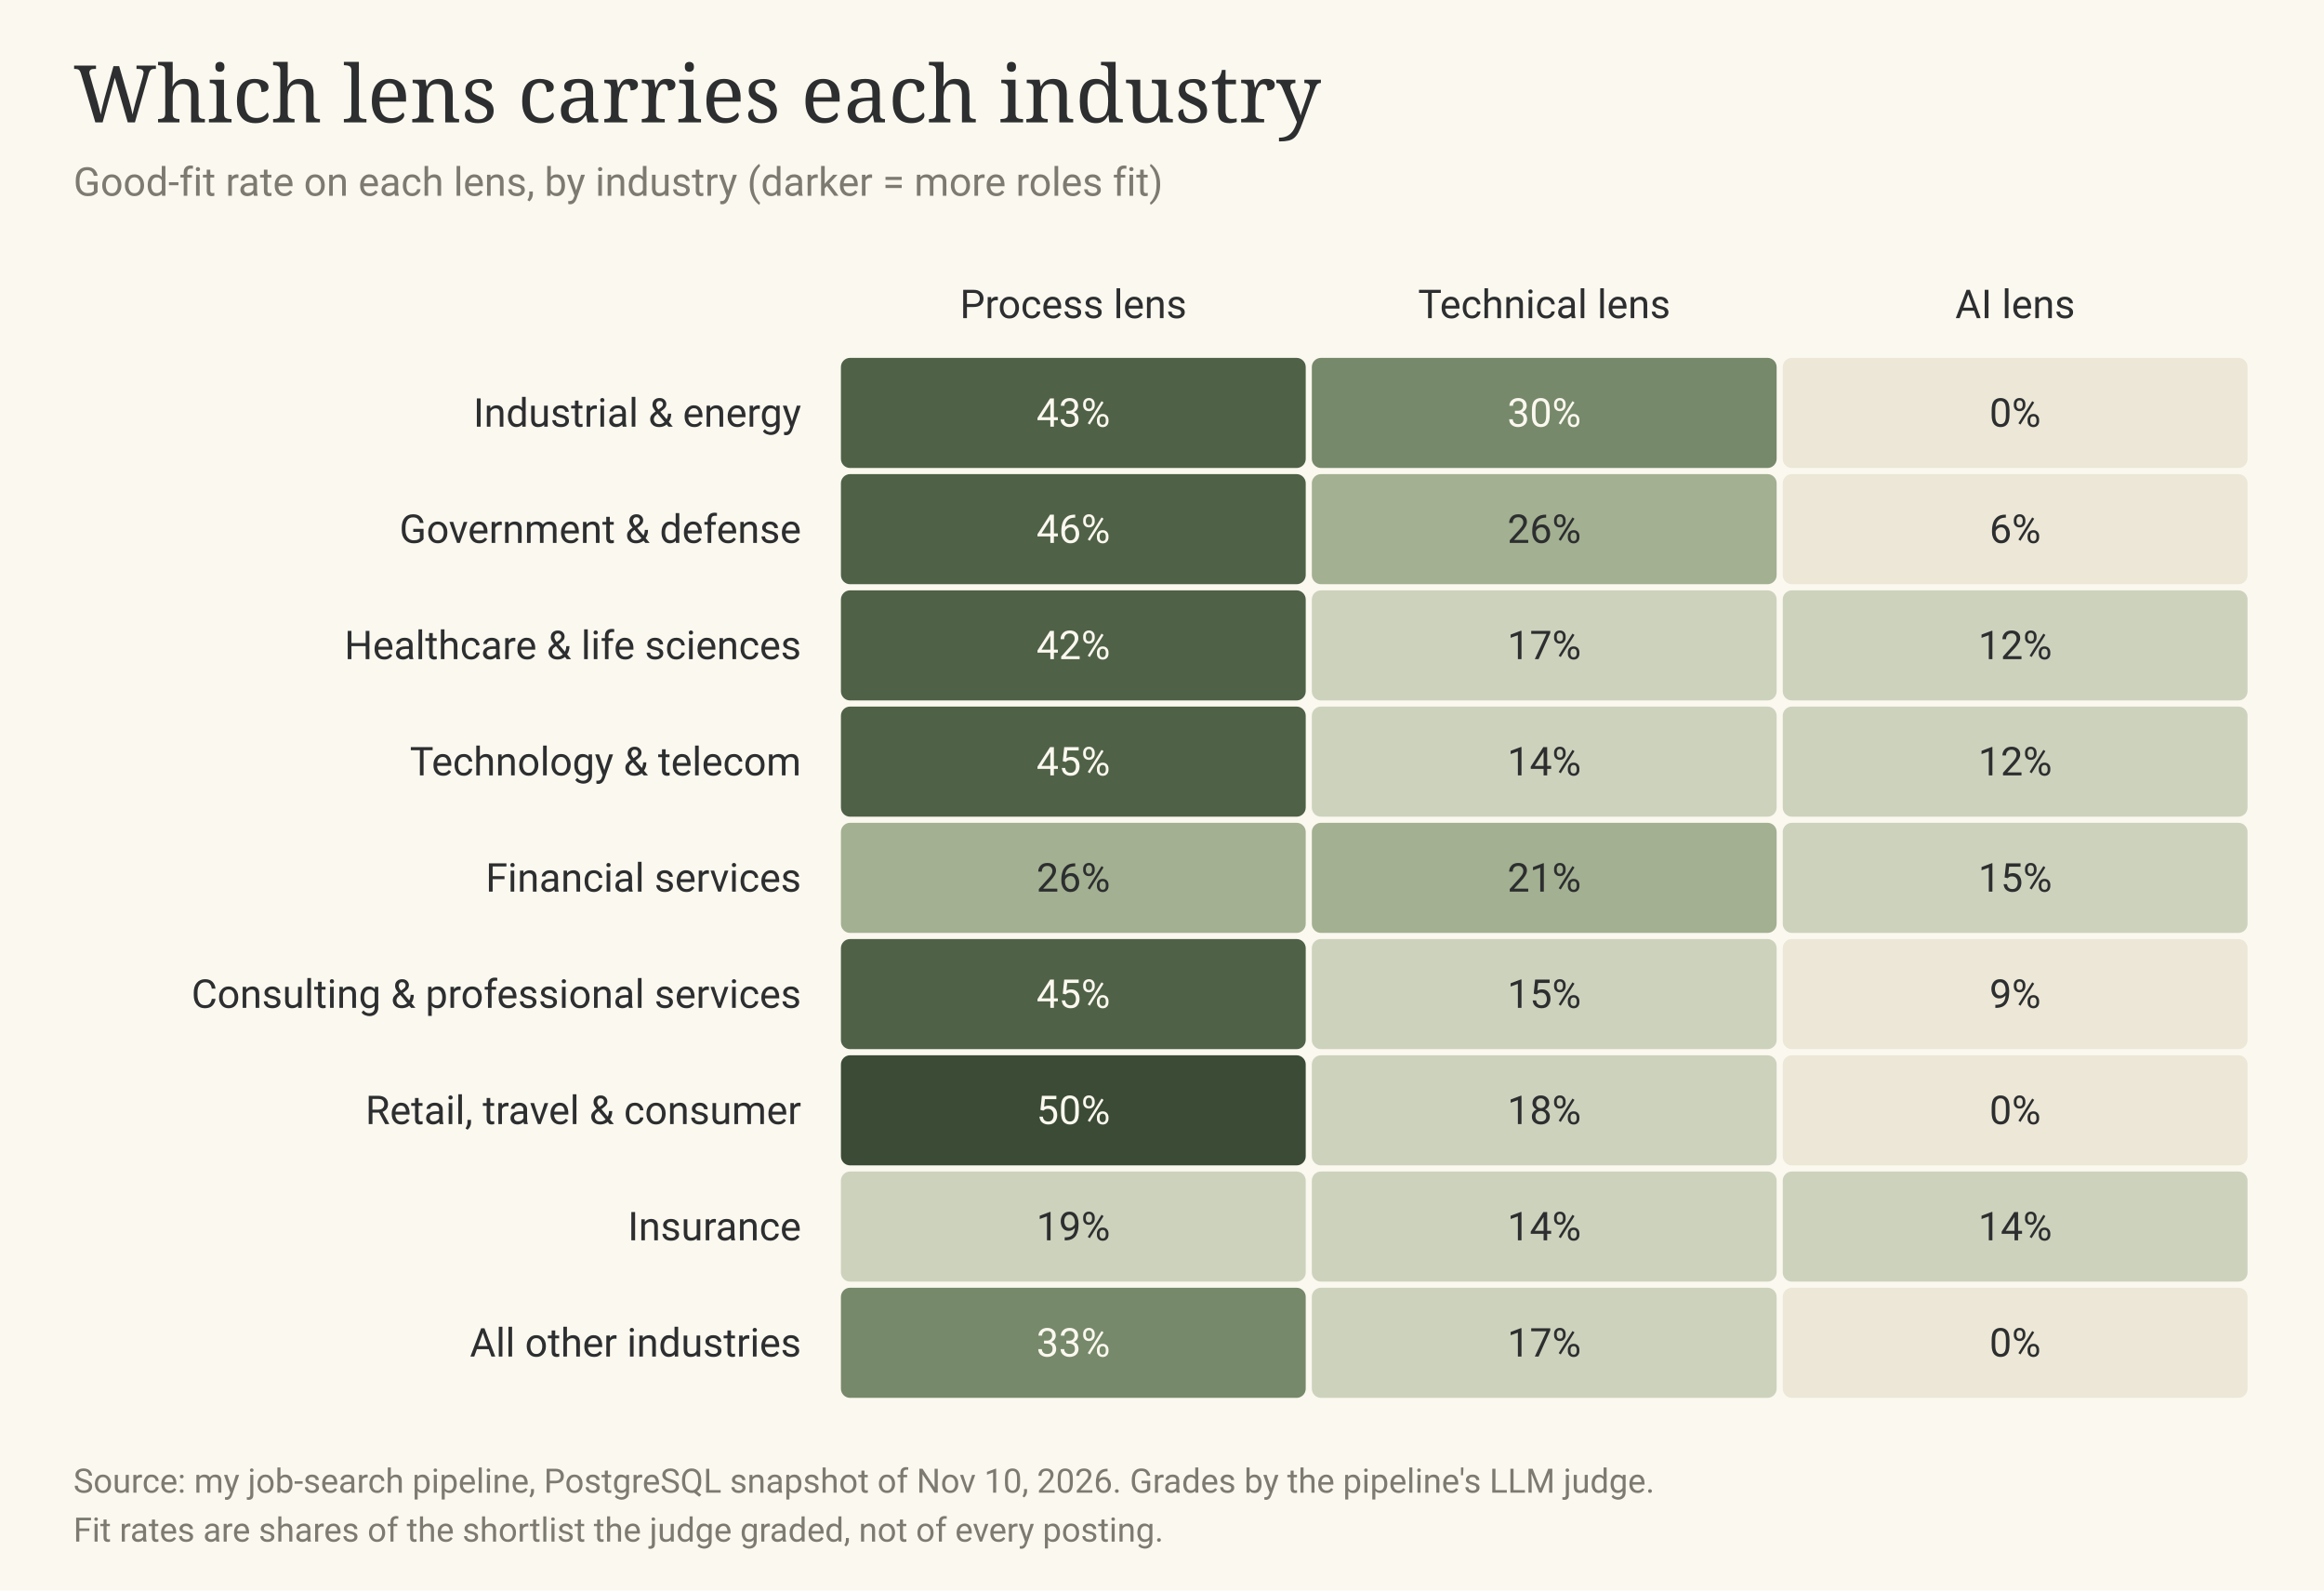
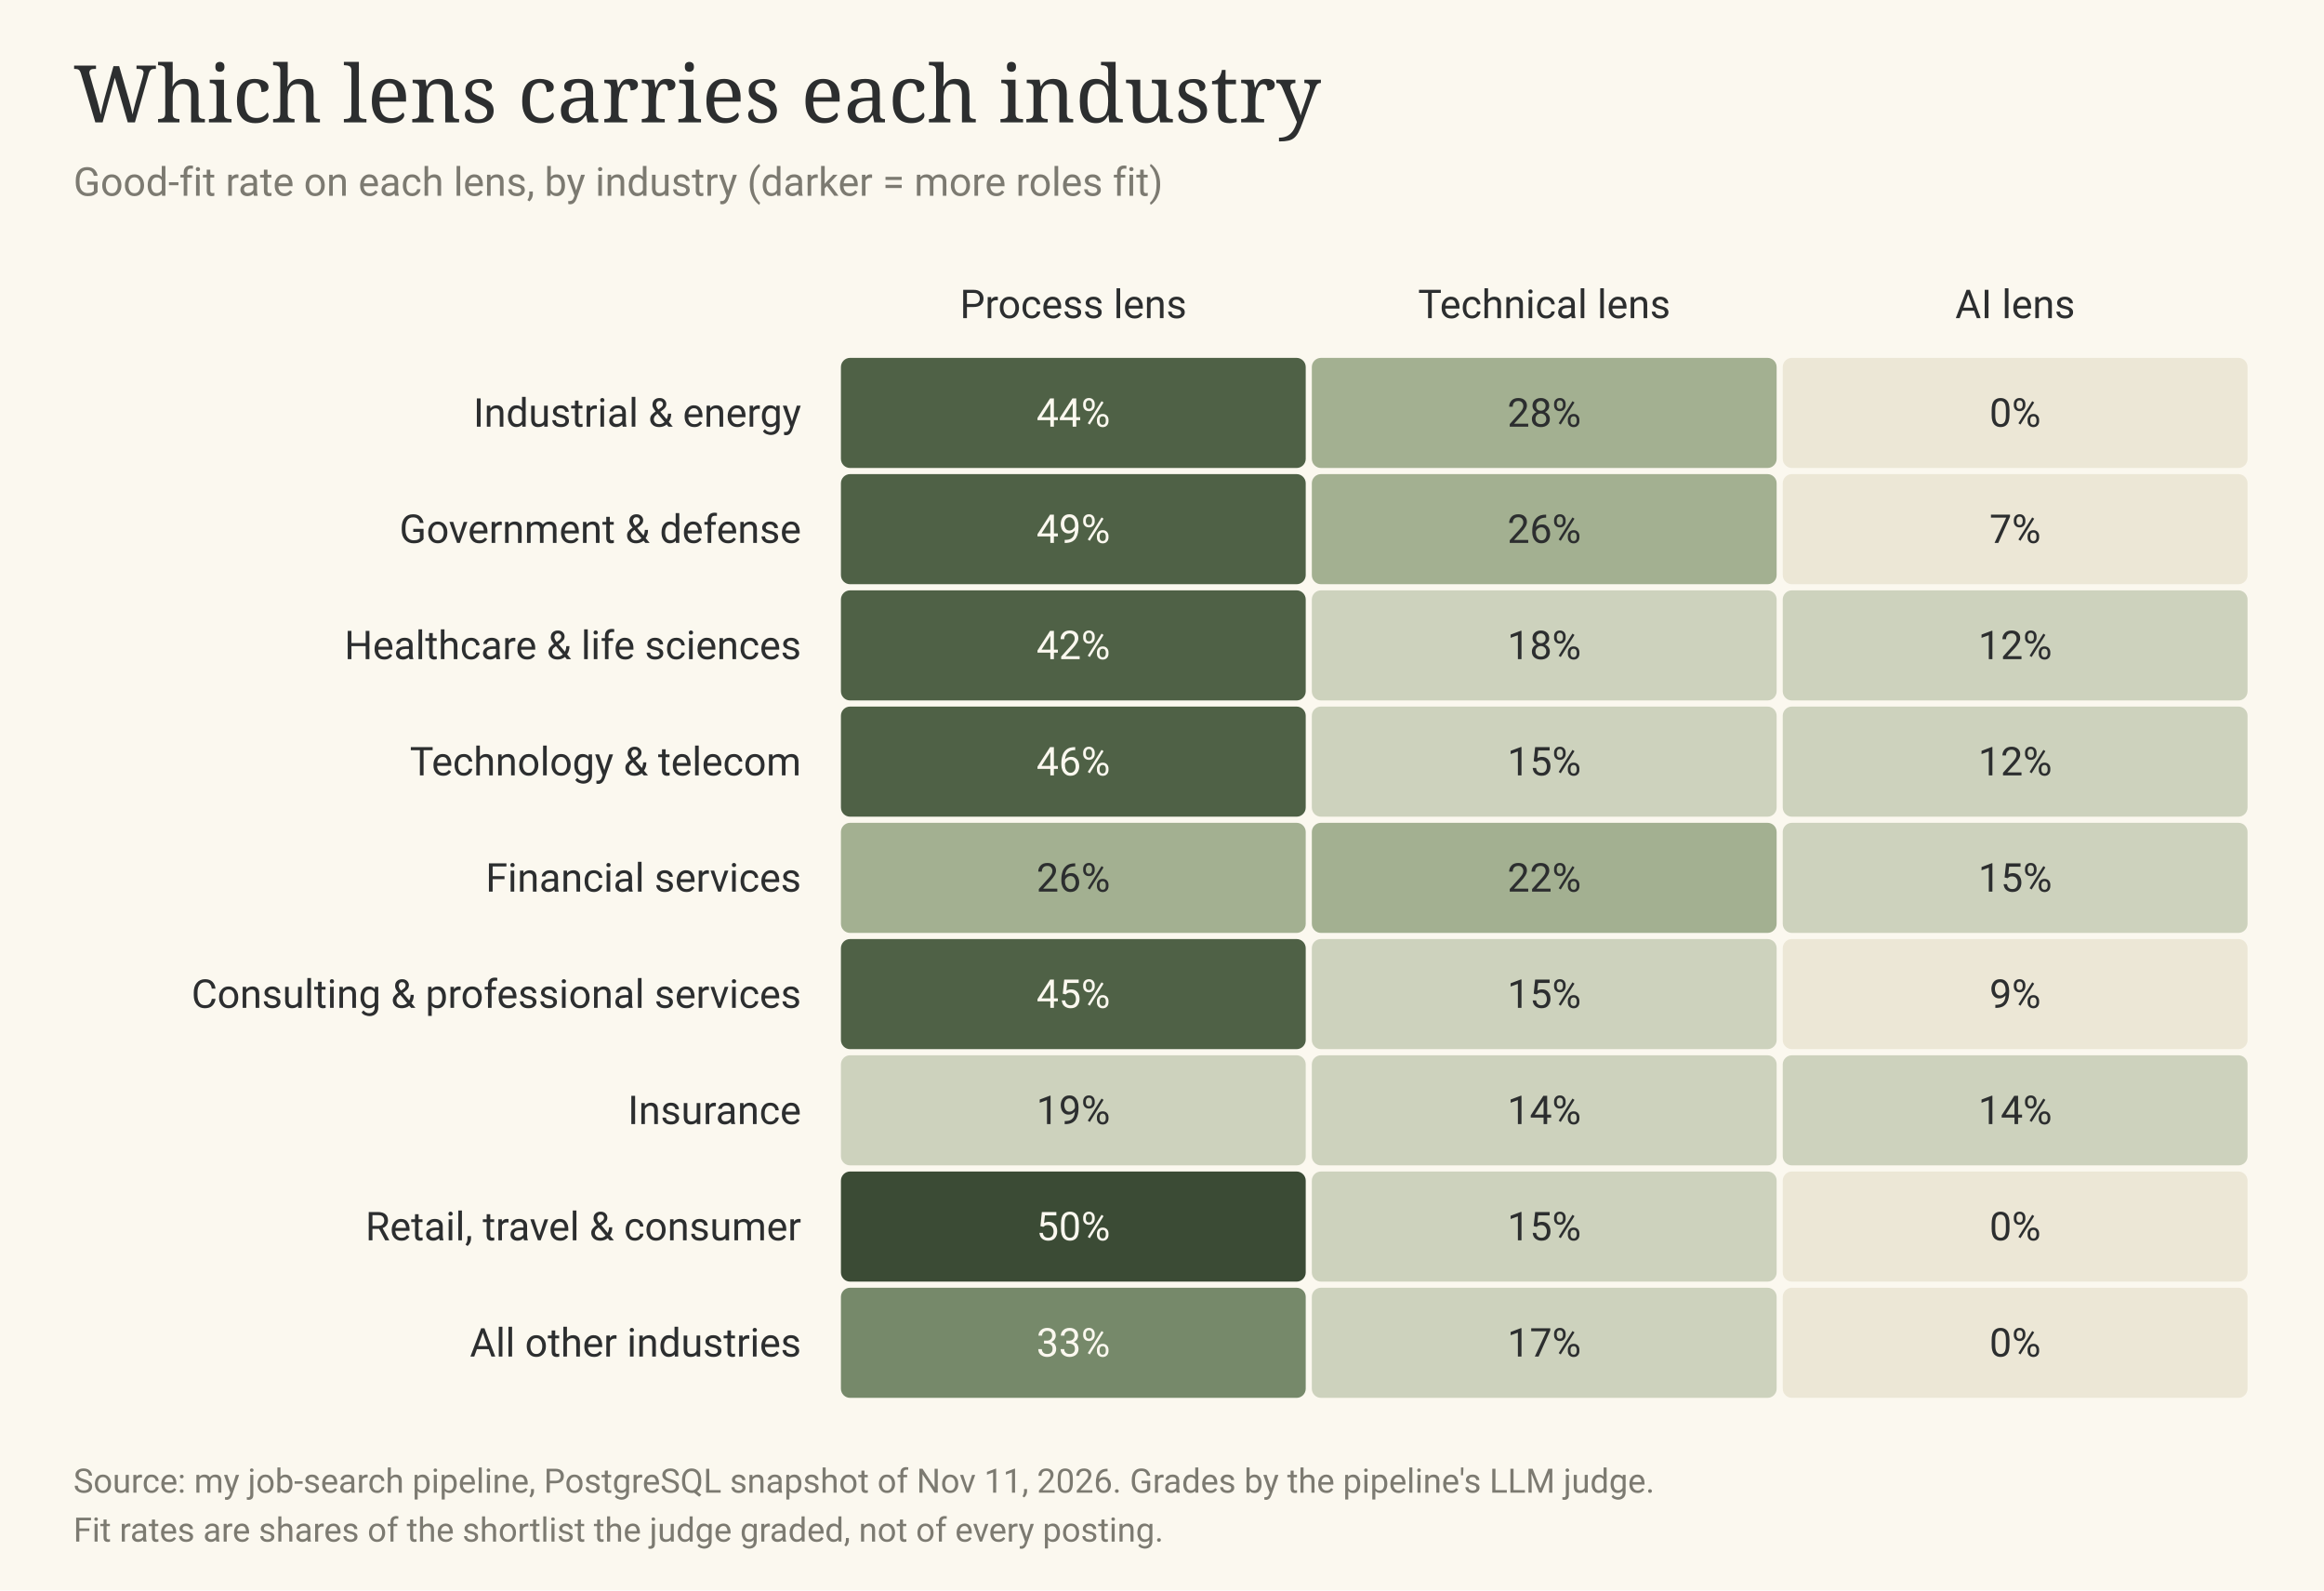
<svg xmlns="http://www.w3.org/2000/svg" viewBox="0 0 760 520" width="760" height="520" role="img" aria-labelledby="t d">
  <rect width="760" height="520" fill="#fbf8ef" />
  <text x="24" y="40" font-family="'Instrument Serif', 'Iowan Old Style', Georgia, serif" font-size="26" fill="#2c2e2f">Which lens carries each industry</text>
  <text x="24" y="64" font-family="-apple-system, BlinkMacSystemFont, 'Segoe UI', Roboto, Inter, sans-serif" font-size="13" fill="#7c7a71">Good-fit rate on each lens, by industry (darker = more roles fit)</text>
  <text x="351.0" y="104" text-anchor="middle" font-family="-apple-system, BlinkMacSystemFont, 'Segoe UI', Roboto, Inter, sans-serif" font-size="13" fill="#2c2e2f">Process lens</text>
  <text x="505.0" y="104" text-anchor="middle" font-family="-apple-system, BlinkMacSystemFont, 'Segoe UI', Roboto, Inter, sans-serif" font-size="13" fill="#2c2e2f">Technical lens</text>
  <text x="659.0" y="104" text-anchor="middle" font-family="-apple-system, BlinkMacSystemFont, 'Segoe UI', Roboto, Inter, sans-serif" font-size="13" fill="#2c2e2f">AI lens</text>
  <text x="262" y="139.5" text-anchor="end" font-family="-apple-system, BlinkMacSystemFont, 'Segoe UI', Roboto, Inter, sans-serif" font-size="13" fill="#2c2e2f">Industrial &amp; energy</text>
  <g>
    <rect x="275.0" y="117.0" width="152.0" height="36" rx="3" fill="#4f6146" />
-     <text x="351.0" y="139.5" text-anchor="middle" font-family="-apple-system, BlinkMacSystemFont, 'Segoe UI', Roboto, Inter, sans-serif" font-size="13" fill="#fbf8ef">43%</text>
+     <text x="351.0" y="139.5" text-anchor="middle" font-family="-apple-system, BlinkMacSystemFont, 'Segoe UI', Roboto, Inter, sans-serif" font-size="13" fill="#fbf8ef">44%</text>
  </g>
  <g>
-     <rect x="429.0" y="117.0" width="152.0" height="36" rx="3" fill="#76896a" />
-     <text x="505.0" y="139.5" text-anchor="middle" font-family="-apple-system, BlinkMacSystemFont, 'Segoe UI', Roboto, Inter, sans-serif" font-size="13" fill="#fbf8ef">30%</text>
+     <rect x="429.0" y="117.0" width="152.0" height="36" rx="3" fill="#a3b091" />
+     <text x="505.0" y="139.5" text-anchor="middle" font-family="-apple-system, BlinkMacSystemFont, 'Segoe UI', Roboto, Inter, sans-serif" font-size="13" fill="#2c2e2f">28%</text>
  </g>
  <g>
    <rect x="583.0" y="117.0" width="152.0" height="36" rx="3" fill="#ece7d6" />
    <text x="659.0" y="139.5" text-anchor="middle" font-family="-apple-system, BlinkMacSystemFont, 'Segoe UI', Roboto, Inter, sans-serif" font-size="13" fill="#2c2e2f">0%</text>
  </g>
  <text x="262" y="177.5" text-anchor="end" font-family="-apple-system, BlinkMacSystemFont, 'Segoe UI', Roboto, Inter, sans-serif" font-size="13" fill="#2c2e2f">Government &amp; defense</text>
  <g>
    <rect x="275.0" y="155.0" width="152.0" height="36" rx="3" fill="#4f6146" />
-     <text x="351.0" y="177.5" text-anchor="middle" font-family="-apple-system, BlinkMacSystemFont, 'Segoe UI', Roboto, Inter, sans-serif" font-size="13" fill="#fbf8ef">46%</text>
+     <text x="351.0" y="177.5" text-anchor="middle" font-family="-apple-system, BlinkMacSystemFont, 'Segoe UI', Roboto, Inter, sans-serif" font-size="13" fill="#fbf8ef">49%</text>
  </g>
  <g>
    <rect x="429.0" y="155.0" width="152.0" height="36" rx="3" fill="#a3b091" />
    <text x="505.0" y="177.5" text-anchor="middle" font-family="-apple-system, BlinkMacSystemFont, 'Segoe UI', Roboto, Inter, sans-serif" font-size="13" fill="#2c2e2f">26%</text>
  </g>
  <g>
    <rect x="583.0" y="155.0" width="152.0" height="36" rx="3" fill="#ece7d6" />
-     <text x="659.0" y="177.5" text-anchor="middle" font-family="-apple-system, BlinkMacSystemFont, 'Segoe UI', Roboto, Inter, sans-serif" font-size="13" fill="#2c2e2f">6%</text>
+     <text x="659.0" y="177.5" text-anchor="middle" font-family="-apple-system, BlinkMacSystemFont, 'Segoe UI', Roboto, Inter, sans-serif" font-size="13" fill="#2c2e2f">7%</text>
  </g>
  <text x="262" y="215.5" text-anchor="end" font-family="-apple-system, BlinkMacSystemFont, 'Segoe UI', Roboto, Inter, sans-serif" font-size="13" fill="#2c2e2f">Healthcare &amp; life sciences</text>
  <g>
    <rect x="275.0" y="193.0" width="152.0" height="36" rx="3" fill="#4f6146" />
    <text x="351.0" y="215.5" text-anchor="middle" font-family="-apple-system, BlinkMacSystemFont, 'Segoe UI', Roboto, Inter, sans-serif" font-size="13" fill="#fbf8ef">42%</text>
  </g>
  <g>
    <rect x="429.0" y="193.0" width="152.0" height="36" rx="3" fill="#cdd2bd" />
-     <text x="505.0" y="215.5" text-anchor="middle" font-family="-apple-system, BlinkMacSystemFont, 'Segoe UI', Roboto, Inter, sans-serif" font-size="13" fill="#2c2e2f">17%</text>
+     <text x="505.0" y="215.5" text-anchor="middle" font-family="-apple-system, BlinkMacSystemFont, 'Segoe UI', Roboto, Inter, sans-serif" font-size="13" fill="#2c2e2f">18%</text>
  </g>
  <g>
    <rect x="583.0" y="193.0" width="152.0" height="36" rx="3" fill="#cdd2bd" />
    <text x="659.0" y="215.5" text-anchor="middle" font-family="-apple-system, BlinkMacSystemFont, 'Segoe UI', Roboto, Inter, sans-serif" font-size="13" fill="#2c2e2f">12%</text>
  </g>
  <text x="262" y="253.5" text-anchor="end" font-family="-apple-system, BlinkMacSystemFont, 'Segoe UI', Roboto, Inter, sans-serif" font-size="13" fill="#2c2e2f">Technology &amp; telecom</text>
  <g>
    <rect x="275.0" y="231.0" width="152.0" height="36" rx="3" fill="#4f6146" />
-     <text x="351.0" y="253.5" text-anchor="middle" font-family="-apple-system, BlinkMacSystemFont, 'Segoe UI', Roboto, Inter, sans-serif" font-size="13" fill="#fbf8ef">45%</text>
+     <text x="351.0" y="253.5" text-anchor="middle" font-family="-apple-system, BlinkMacSystemFont, 'Segoe UI', Roboto, Inter, sans-serif" font-size="13" fill="#fbf8ef">46%</text>
  </g>
  <g>
    <rect x="429.0" y="231.0" width="152.0" height="36" rx="3" fill="#cdd2bd" />
-     <text x="505.0" y="253.5" text-anchor="middle" font-family="-apple-system, BlinkMacSystemFont, 'Segoe UI', Roboto, Inter, sans-serif" font-size="13" fill="#2c2e2f">14%</text>
+     <text x="505.0" y="253.5" text-anchor="middle" font-family="-apple-system, BlinkMacSystemFont, 'Segoe UI', Roboto, Inter, sans-serif" font-size="13" fill="#2c2e2f">15%</text>
  </g>
  <g>
    <rect x="583.0" y="231.0" width="152.0" height="36" rx="3" fill="#cdd2bd" />
    <text x="659.0" y="253.5" text-anchor="middle" font-family="-apple-system, BlinkMacSystemFont, 'Segoe UI', Roboto, Inter, sans-serif" font-size="13" fill="#2c2e2f">12%</text>
  </g>
  <text x="262" y="291.5" text-anchor="end" font-family="-apple-system, BlinkMacSystemFont, 'Segoe UI', Roboto, Inter, sans-serif" font-size="13" fill="#2c2e2f">Financial services</text>
  <g>
    <rect x="275.0" y="269.0" width="152.0" height="36" rx="3" fill="#a3b091" />
    <text x="351.0" y="291.5" text-anchor="middle" font-family="-apple-system, BlinkMacSystemFont, 'Segoe UI', Roboto, Inter, sans-serif" font-size="13" fill="#2c2e2f">26%</text>
  </g>
  <g>
    <rect x="429.0" y="269.0" width="152.0" height="36" rx="3" fill="#a3b091" />
-     <text x="505.0" y="291.5" text-anchor="middle" font-family="-apple-system, BlinkMacSystemFont, 'Segoe UI', Roboto, Inter, sans-serif" font-size="13" fill="#2c2e2f">21%</text>
+     <text x="505.0" y="291.5" text-anchor="middle" font-family="-apple-system, BlinkMacSystemFont, 'Segoe UI', Roboto, Inter, sans-serif" font-size="13" fill="#2c2e2f">22%</text>
  </g>
  <g>
    <rect x="583.0" y="269.0" width="152.0" height="36" rx="3" fill="#cdd2bd" />
    <text x="659.0" y="291.5" text-anchor="middle" font-family="-apple-system, BlinkMacSystemFont, 'Segoe UI', Roboto, Inter, sans-serif" font-size="13" fill="#2c2e2f">15%</text>
  </g>
  <text x="262" y="329.5" text-anchor="end" font-family="-apple-system, BlinkMacSystemFont, 'Segoe UI', Roboto, Inter, sans-serif" font-size="13" fill="#2c2e2f">Consulting &amp; professional services</text>
  <g>
    <rect x="275.0" y="307.0" width="152.0" height="36" rx="3" fill="#4f6146" />
    <text x="351.0" y="329.5" text-anchor="middle" font-family="-apple-system, BlinkMacSystemFont, 'Segoe UI', Roboto, Inter, sans-serif" font-size="13" fill="#fbf8ef">45%</text>
  </g>
  <g>
    <rect x="429.0" y="307.0" width="152.0" height="36" rx="3" fill="#cdd2bd" />
    <text x="505.0" y="329.5" text-anchor="middle" font-family="-apple-system, BlinkMacSystemFont, 'Segoe UI', Roboto, Inter, sans-serif" font-size="13" fill="#2c2e2f">15%</text>
  </g>
  <g>
    <rect x="583.0" y="307.0" width="152.0" height="36" rx="3" fill="#ece7d6" />
    <text x="659.0" y="329.5" text-anchor="middle" font-family="-apple-system, BlinkMacSystemFont, 'Segoe UI', Roboto, Inter, sans-serif" font-size="13" fill="#2c2e2f">9%</text>
  </g>
-   <text x="262" y="367.5" text-anchor="end" font-family="-apple-system, BlinkMacSystemFont, 'Segoe UI', Roboto, Inter, sans-serif" font-size="13" fill="#2c2e2f">Retail, travel &amp; consumer</text>
+   <text x="262" y="367.5" text-anchor="end" font-family="-apple-system, BlinkMacSystemFont, 'Segoe UI', Roboto, Inter, sans-serif" font-size="13" fill="#2c2e2f">Insurance</text>
  <g>
-     <rect x="275.0" y="345.0" width="152.0" height="36" rx="3" fill="#3b4b35" />
-     <text x="351.0" y="367.5" text-anchor="middle" font-family="-apple-system, BlinkMacSystemFont, 'Segoe UI', Roboto, Inter, sans-serif" font-size="13" fill="#fbf8ef">50%</text>
+     <rect x="275.0" y="345.0" width="152.0" height="36" rx="3" fill="#cdd2bd" />
+     <text x="351.0" y="367.5" text-anchor="middle" font-family="-apple-system, BlinkMacSystemFont, 'Segoe UI', Roboto, Inter, sans-serif" font-size="13" fill="#2c2e2f">19%</text>
  </g>
  <g>
    <rect x="429.0" y="345.0" width="152.0" height="36" rx="3" fill="#cdd2bd" />
-     <text x="505.0" y="367.5" text-anchor="middle" font-family="-apple-system, BlinkMacSystemFont, 'Segoe UI', Roboto, Inter, sans-serif" font-size="13" fill="#2c2e2f">18%</text>
+     <text x="505.0" y="367.5" text-anchor="middle" font-family="-apple-system, BlinkMacSystemFont, 'Segoe UI', Roboto, Inter, sans-serif" font-size="13" fill="#2c2e2f">14%</text>
  </g>
  <g>
-     <rect x="583.0" y="345.0" width="152.0" height="36" rx="3" fill="#ece7d6" />
-     <text x="659.0" y="367.5" text-anchor="middle" font-family="-apple-system, BlinkMacSystemFont, 'Segoe UI', Roboto, Inter, sans-serif" font-size="13" fill="#2c2e2f">0%</text>
+     <rect x="583.0" y="345.0" width="152.0" height="36" rx="3" fill="#cdd2bd" />
+     <text x="659.0" y="367.5" text-anchor="middle" font-family="-apple-system, BlinkMacSystemFont, 'Segoe UI', Roboto, Inter, sans-serif" font-size="13" fill="#2c2e2f">14%</text>
  </g>
-   <text x="262" y="405.5" text-anchor="end" font-family="-apple-system, BlinkMacSystemFont, 'Segoe UI', Roboto, Inter, sans-serif" font-size="13" fill="#2c2e2f">Insurance</text>
+   <text x="262" y="405.5" text-anchor="end" font-family="-apple-system, BlinkMacSystemFont, 'Segoe UI', Roboto, Inter, sans-serif" font-size="13" fill="#2c2e2f">Retail, travel &amp; consumer</text>
  <g>
-     <rect x="275.0" y="383.0" width="152.0" height="36" rx="3" fill="#cdd2bd" />
-     <text x="351.0" y="405.5" text-anchor="middle" font-family="-apple-system, BlinkMacSystemFont, 'Segoe UI', Roboto, Inter, sans-serif" font-size="13" fill="#2c2e2f">19%</text>
+     <rect x="275.0" y="383.0" width="152.0" height="36" rx="3" fill="#3b4b35" />
+     <text x="351.0" y="405.5" text-anchor="middle" font-family="-apple-system, BlinkMacSystemFont, 'Segoe UI', Roboto, Inter, sans-serif" font-size="13" fill="#fbf8ef">50%</text>
  </g>
  <g>
    <rect x="429.0" y="383.0" width="152.0" height="36" rx="3" fill="#cdd2bd" />
-     <text x="505.0" y="405.5" text-anchor="middle" font-family="-apple-system, BlinkMacSystemFont, 'Segoe UI', Roboto, Inter, sans-serif" font-size="13" fill="#2c2e2f">14%</text>
+     <text x="505.0" y="405.5" text-anchor="middle" font-family="-apple-system, BlinkMacSystemFont, 'Segoe UI', Roboto, Inter, sans-serif" font-size="13" fill="#2c2e2f">15%</text>
  </g>
  <g>
-     <rect x="583.0" y="383.0" width="152.0" height="36" rx="3" fill="#cdd2bd" />
-     <text x="659.0" y="405.5" text-anchor="middle" font-family="-apple-system, BlinkMacSystemFont, 'Segoe UI', Roboto, Inter, sans-serif" font-size="13" fill="#2c2e2f">14%</text>
+     <rect x="583.0" y="383.0" width="152.0" height="36" rx="3" fill="#ece7d6" />
+     <text x="659.0" y="405.5" text-anchor="middle" font-family="-apple-system, BlinkMacSystemFont, 'Segoe UI', Roboto, Inter, sans-serif" font-size="13" fill="#2c2e2f">0%</text>
  </g>
  <text x="262" y="443.5" text-anchor="end" font-family="-apple-system, BlinkMacSystemFont, 'Segoe UI', Roboto, Inter, sans-serif" font-size="13" fill="#2c2e2f">All other industries</text>
  <g>
    <rect x="275.0" y="421.0" width="152.0" height="36" rx="3" fill="#76896a" />
    <text x="351.0" y="443.5" text-anchor="middle" font-family="-apple-system, BlinkMacSystemFont, 'Segoe UI', Roboto, Inter, sans-serif" font-size="13" fill="#fbf8ef">33%</text>
  </g>
  <g>
    <rect x="429.0" y="421.0" width="152.0" height="36" rx="3" fill="#cdd2bd" />
    <text x="505.0" y="443.5" text-anchor="middle" font-family="-apple-system, BlinkMacSystemFont, 'Segoe UI', Roboto, Inter, sans-serif" font-size="13" fill="#2c2e2f">17%</text>
  </g>
  <g>
    <rect x="583.0" y="421.0" width="152.0" height="36" rx="3" fill="#ece7d6" />
    <text x="659.0" y="443.5" text-anchor="middle" font-family="-apple-system, BlinkMacSystemFont, 'Segoe UI', Roboto, Inter, sans-serif" font-size="13" fill="#2c2e2f">0%</text>
  </g>
-   <text x="24" y="488" font-family="-apple-system, BlinkMacSystemFont, 'Segoe UI', Roboto, Inter, sans-serif" font-size="11" fill="#7c7a71">Source: my job-search pipeline, PostgreSQL snapshot of Nov 10, 2026. Grades by the pipeline's LLM judge.</text>
+   <text x="24" y="488" font-family="-apple-system, BlinkMacSystemFont, 'Segoe UI', Roboto, Inter, sans-serif" font-size="11" fill="#7c7a71">Source: my job-search pipeline, PostgreSQL snapshot of Nov 11, 2026. Grades by the pipeline's LLM judge.</text>
  <text x="24" y="504" font-family="-apple-system, BlinkMacSystemFont, 'Segoe UI', Roboto, Inter, sans-serif" font-size="11" fill="#7c7a71">Fit rates are shares of the shortlist the judge graded, not of every posting.</text>
</svg>
